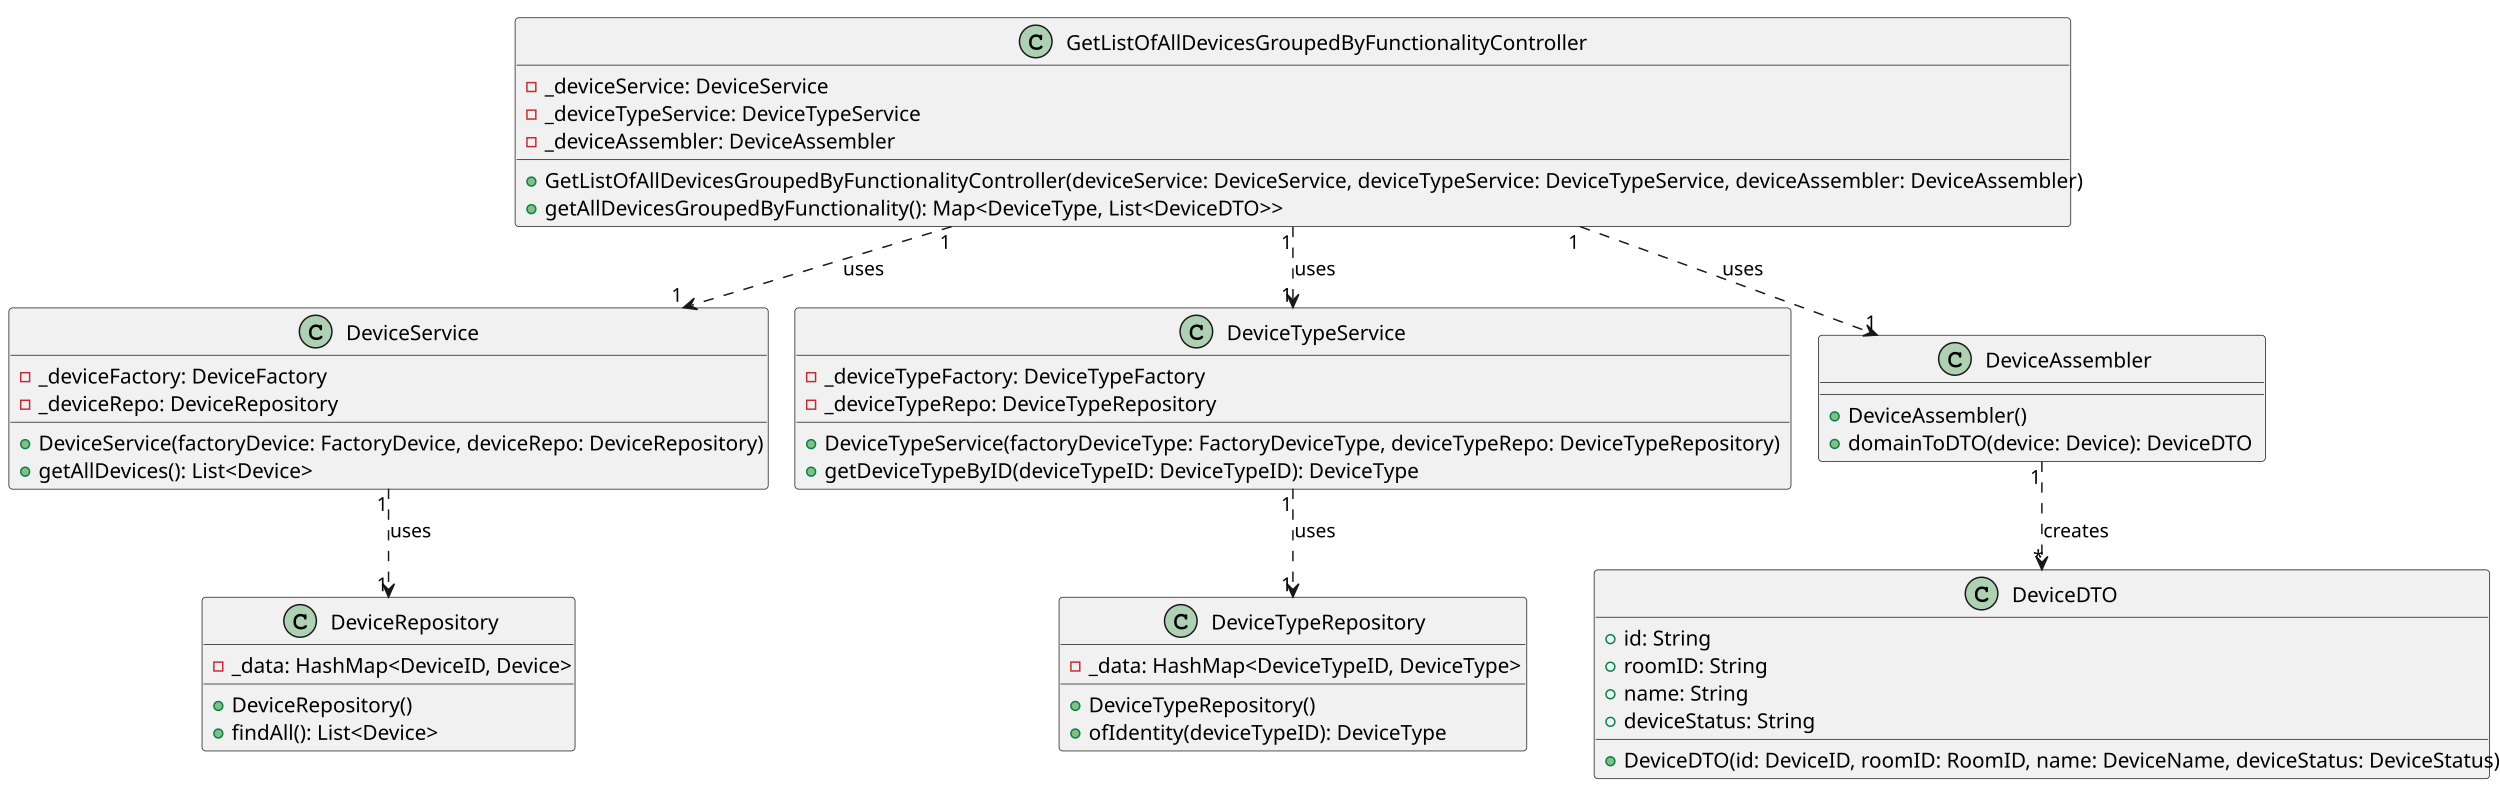
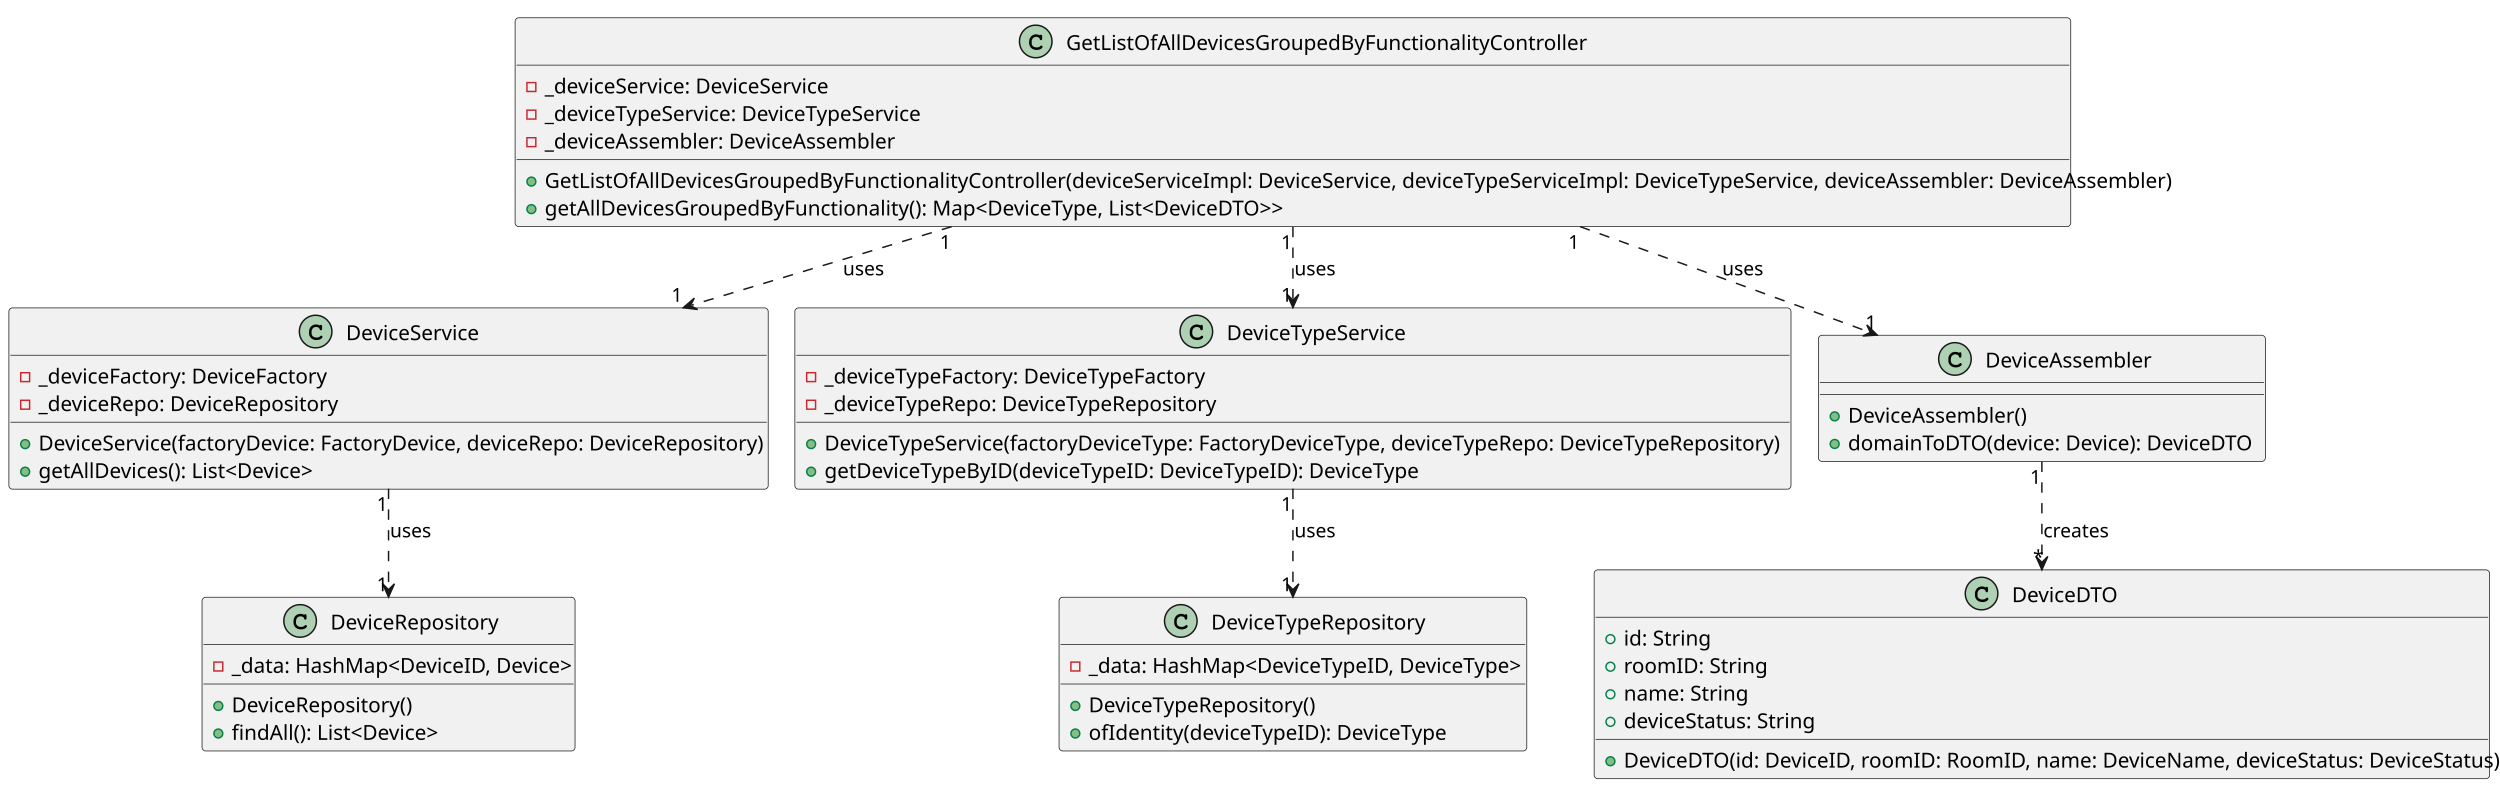
<svg xmlns="http://www.w3.org/2000/svg" contentStyleType="text/css" height="533px" preserveAspectRatio="none" style="width:1689px;height:533px;background:#FFFFFF;" version="1.1" viewBox="0 0 1689 533" width="1689px" zoomAndPan="magnify">
  <defs />
  <g>
    <g id="elem_GetListOfAllDevicesGroupedByFunctionalityController">
      <rect codeLine="4" fill="#F1F1F1" height="141.106" id="GetListOfAllDevicesGroupedByFunctionalityController" rx="2.5" ry="2.5" style="stroke:#181818;stroke-width:0.5;" width="1051" x="348" y="12" />
      <ellipse cx="699.75" cy="28" fill="#ADD1B2" rx="11" ry="11" style="stroke:#181818;stroke-width:1.0;" />
      <path d="M702.516,23.875 Q702.672,23.656 702.859,23.547 Q703.047,23.438 703.266,23.438 Q703.641,23.438 703.875,23.703 Q704.109,23.953 704.109,24.562 L704.109,26.016 Q704.109,26.625 703.875,26.891 Q703.641,27.156 703.266,27.156 Q702.922,27.156 702.719,26.953 Q702.516,26.766 702.406,26.25 Q702.359,25.891 702.172,25.703 Q701.844,25.328 701.234,25.109 Q700.625,24.891 700,24.891 Q699.234,24.891 698.594,25.219 Q697.969,25.547 697.469,26.297 Q696.984,27.047 696.984,28.078 L696.984,29.172 Q696.984,30.406 697.875,31.234 Q698.766,32.047 700.359,32.047 Q701.297,32.047 701.953,31.797 Q702.344,31.641 702.766,31.203 Q703.031,30.938 703.172,30.859 Q703.328,30.781 703.531,30.781 Q703.859,30.781 704.109,31.047 Q704.375,31.297 704.375,31.641 Q704.375,31.984 704.031,32.391 Q703.531,32.969 702.734,33.297 Q701.656,33.75 700.359,33.75 Q698.844,33.75 697.641,33.125 Q696.656,32.625 695.969,31.562 Q695.281,30.484 695.281,29.203 L695.281,28.047 Q695.281,26.719 695.891,25.578 Q696.516,24.422 697.609,23.812 Q698.703,23.188 699.938,23.188 Q700.672,23.188 701.312,23.359 Q701.969,23.516 702.516,23.875 Z " fill="#000000" />
      <text fill="#000000" font-family="sans-serif" font-size="14" lengthAdjust="spacing" textLength="339" x="720.25" y="33.797">GetListOfAllDevicesGroupedByFunctionalityController</text>
      <line style="stroke:#181818;stroke-width:0.5;" x1="349" x2="1398" y1="44" y2="44" />
      <rect fill="none" height="6" style="stroke:#C82930;stroke-width:1.0;" width="6" x="356" y="55.81" />
      <text fill="#000000" font-family="sans-serif" font-size="14" lengthAdjust="spacing" textLength="194" x="368" y="63.107">_deviceService: DeviceService</text>
      <rect fill="none" height="6" style="stroke:#C82930;stroke-width:1.0;" width="6" x="356" y="74.432" />
      <text fill="#000000" font-family="sans-serif" font-size="14" lengthAdjust="spacing" textLength="258" x="368" y="81.728">_deviceTypeService: DeviceTypeService</text>
      <rect fill="none" height="6" style="stroke:#C82930;stroke-width:1.0;" width="6" x="356" y="93.053" />
      <text fill="#000000" font-family="sans-serif" font-size="14" lengthAdjust="spacing" textLength="232" x="368" y="100.35">_deviceAssembler: DeviceAssembler</text>
      <line style="stroke:#181818;stroke-width:0.5;" x1="349" x2="1398" y1="107.863" y2="107.863" />
      <ellipse cx="359" cy="122.674" fill="#84BE84" rx="3" ry="3" style="stroke:#038048;stroke-width:1.0;" />
-       <text fill="#000000" font-family="sans-serif" font-size="14" lengthAdjust="spacing" textLength="1025" x="368" y="126.971">GetListOfAllDevicesGroupedByFunctionalityController(deviceService: DeviceService, deviceTypeService: DeviceTypeService, deviceAssembler: DeviceAssembler)</text>
+       <text fill="#000000" font-family="sans-serif" font-size="14" lengthAdjust="spacing" textLength="1025" x="368" y="126.971">GetListOfAllDevicesGroupedByFunctionalityController(deviceServiceImpl: DeviceService, deviceTypeServiceImpl: DeviceTypeService, deviceAssembler: DeviceAssembler)</text>
      <ellipse cx="359" cy="141.295" fill="#84BE84" rx="3" ry="3" style="stroke:#038048;stroke-width:1.0;" />
      <text fill="#000000" font-family="sans-serif" font-size="14" lengthAdjust="spacing" textLength="492" x="368" y="145.592">getAllDevicesGroupedByFunctionality(): Map&lt;DeviceType, List&lt;DeviceDTO&gt;&gt;</text>
    </g>
    <g id="elem_DeviceService">
      <rect codeLine="14" fill="#F1F1F1" height="122.484" id="DeviceService" rx="2.5" ry="2.5" style="stroke:#181818;stroke-width:0.5;" width="513" x="6" y="208" />
      <ellipse cx="213.25" cy="224" fill="#ADD1B2" rx="11" ry="11" style="stroke:#181818;stroke-width:1.0;" />
      <path d="M216.016,219.875 Q216.172,219.656 216.359,219.547 Q216.547,219.438 216.766,219.438 Q217.141,219.438 217.375,219.703 Q217.609,219.953 217.609,220.562 L217.609,222.016 Q217.609,222.625 217.375,222.891 Q217.141,223.156 216.766,223.156 Q216.422,223.156 216.219,222.953 Q216.016,222.766 215.906,222.25 Q215.859,221.891 215.672,221.703 Q215.344,221.328 214.734,221.109 Q214.125,220.891 213.5,220.891 Q212.734,220.891 212.094,221.219 Q211.469,221.547 210.969,222.297 Q210.484,223.047 210.484,224.078 L210.484,225.172 Q210.484,226.406 211.375,227.234 Q212.266,228.047 213.859,228.047 Q214.797,228.047 215.453,227.797 Q215.844,227.641 216.266,227.203 Q216.531,226.938 216.672,226.859 Q216.828,226.781 217.031,226.781 Q217.359,226.781 217.609,227.047 Q217.875,227.297 217.875,227.641 Q217.875,227.984 217.531,228.391 Q217.031,228.969 216.234,229.297 Q215.156,229.75 213.859,229.75 Q212.344,229.75 211.141,229.125 Q210.156,228.625 209.469,227.562 Q208.781,226.484 208.781,225.203 L208.781,224.047 Q208.781,222.719 209.391,221.578 Q210.016,220.422 211.109,219.812 Q212.203,219.188 213.438,219.188 Q214.172,219.188 214.812,219.359 Q215.469,219.516 216.016,219.875 Z " fill="#000000" />
      <text fill="#000000" font-family="sans-serif" font-size="14" lengthAdjust="spacing" textLength="90" x="233.75" y="229.797">DeviceService</text>
      <line style="stroke:#181818;stroke-width:0.5;" x1="7" x2="518" y1="240" y2="240" />
      <rect fill="none" height="6" style="stroke:#C82930;stroke-width:1.0;" width="6" x="14" y="251.81" />
      <text fill="#000000" font-family="sans-serif" font-size="14" lengthAdjust="spacing" textLength="196" x="26" y="259.107">_deviceFactory: DeviceFactory</text>
      <rect fill="none" height="6" style="stroke:#C82930;stroke-width:1.0;" width="6" x="14" y="270.432" />
      <text fill="#000000" font-family="sans-serif" font-size="14" lengthAdjust="spacing" textLength="202" x="26" y="277.728">_deviceRepo: DeviceRepository</text>
      <line style="stroke:#181818;stroke-width:0.5;" x1="7" x2="518" y1="285.242" y2="285.242" />
      <ellipse cx="17" cy="300.053" fill="#84BE84" rx="3" ry="3" style="stroke:#038048;stroke-width:1.0;" />
      <text fill="#000000" font-family="sans-serif" font-size="14" lengthAdjust="spacing" textLength="487" x="26" y="304.35">DeviceService(factoryDevice: FactoryDevice, deviceRepo: DeviceRepository)</text>
      <ellipse cx="17" cy="318.674" fill="#84BE84" rx="3" ry="3" style="stroke:#038048;stroke-width:1.0;" />
      <text fill="#000000" font-family="sans-serif" font-size="14" lengthAdjust="spacing" textLength="184" x="26" y="322.971">getAllDevices(): List&lt;Device&gt;</text>
    </g>
    <g id="elem_DeviceTypeService">
      <rect codeLine="21" fill="#F1F1F1" height="122.484" id="DeviceTypeService" rx="2.5" ry="2.5" style="stroke:#181818;stroke-width:0.5;" width="673" x="537" y="208" />
      <ellipse cx="808.25" cy="224" fill="#ADD1B2" rx="11" ry="11" style="stroke:#181818;stroke-width:1.0;" />
      <path d="M811.016,219.875 Q811.172,219.656 811.359,219.547 Q811.547,219.438 811.766,219.438 Q812.141,219.438 812.375,219.703 Q812.609,219.953 812.609,220.562 L812.609,222.016 Q812.609,222.625 812.375,222.891 Q812.141,223.156 811.766,223.156 Q811.422,223.156 811.219,222.953 Q811.016,222.766 810.906,222.25 Q810.859,221.891 810.672,221.703 Q810.344,221.328 809.734,221.109 Q809.125,220.891 808.5,220.891 Q807.734,220.891 807.094,221.219 Q806.469,221.547 805.969,222.297 Q805.484,223.047 805.484,224.078 L805.484,225.172 Q805.484,226.406 806.375,227.234 Q807.266,228.047 808.859,228.047 Q809.797,228.047 810.453,227.797 Q810.844,227.641 811.266,227.203 Q811.531,226.938 811.672,226.859 Q811.828,226.781 812.031,226.781 Q812.359,226.781 812.609,227.047 Q812.875,227.297 812.875,227.641 Q812.875,227.984 812.531,228.391 Q812.031,228.969 811.234,229.297 Q810.156,229.75 808.859,229.75 Q807.344,229.75 806.141,229.125 Q805.156,228.625 804.469,227.562 Q803.781,226.484 803.781,225.203 L803.781,224.047 Q803.781,222.719 804.391,221.578 Q805.016,220.422 806.109,219.812 Q807.203,219.188 808.438,219.188 Q809.172,219.188 809.812,219.359 Q810.469,219.516 811.016,219.875 Z " fill="#000000" />
      <text fill="#000000" font-family="sans-serif" font-size="14" lengthAdjust="spacing" textLength="122" x="828.75" y="229.797">DeviceTypeService</text>
      <line style="stroke:#181818;stroke-width:0.5;" x1="538" x2="1209" y1="240" y2="240" />
      <rect fill="none" height="6" style="stroke:#C82930;stroke-width:1.0;" width="6" x="545" y="251.81" />
      <text fill="#000000" font-family="sans-serif" font-size="14" lengthAdjust="spacing" textLength="260" x="557" y="259.107">_deviceTypeFactory: DeviceTypeFactory</text>
      <rect fill="none" height="6" style="stroke:#C82930;stroke-width:1.0;" width="6" x="545" y="270.432" />
      <text fill="#000000" font-family="sans-serif" font-size="14" lengthAdjust="spacing" textLength="266" x="557" y="277.728">_deviceTypeRepo: DeviceTypeRepository</text>
      <line style="stroke:#181818;stroke-width:0.5;" x1="538" x2="1209" y1="285.242" y2="285.242" />
      <ellipse cx="548" cy="300.053" fill="#84BE84" rx="3" ry="3" style="stroke:#038048;stroke-width:1.0;" />
      <text fill="#000000" font-family="sans-serif" font-size="14" lengthAdjust="spacing" textLength="647" x="557" y="304.35">DeviceTypeService(factoryDeviceType: FactoryDeviceType, deviceTypeRepo: DeviceTypeRepository)</text>
      <ellipse cx="548" cy="318.674" fill="#84BE84" rx="3" ry="3" style="stroke:#038048;stroke-width:1.0;" />
      <text fill="#000000" font-family="sans-serif" font-size="14" lengthAdjust="spacing" textLength="399" x="557" y="322.971">getDeviceTypeByID(deviceTypeID: DeviceTypeID): DeviceType</text>
    </g>
    <g id="elem_DeviceRepository">
      <rect codeLine="28" fill="#F1F1F1" height="103.863" id="DeviceRepository" rx="2.5" ry="2.5" style="stroke:#181818;stroke-width:0.5;" width="252" x="136.5" y="403.5" />
      <ellipse cx="202.75" cy="419.5" fill="#ADD1B2" rx="11" ry="11" style="stroke:#181818;stroke-width:1.0;" />
      <path d="M205.516,415.375 Q205.672,415.156 205.859,415.047 Q206.047,414.938 206.266,414.938 Q206.641,414.938 206.875,415.203 Q207.109,415.453 207.109,416.062 L207.109,417.516 Q207.109,418.125 206.875,418.391 Q206.641,418.656 206.266,418.656 Q205.922,418.656 205.719,418.453 Q205.516,418.266 205.406,417.75 Q205.359,417.391 205.172,417.203 Q204.844,416.828 204.234,416.609 Q203.625,416.391 203,416.391 Q202.234,416.391 201.594,416.719 Q200.969,417.047 200.469,417.797 Q199.984,418.547 199.984,419.578 L199.984,420.672 Q199.984,421.906 200.875,422.734 Q201.766,423.547 203.359,423.547 Q204.297,423.547 204.953,423.297 Q205.344,423.141 205.766,422.703 Q206.031,422.438 206.172,422.359 Q206.328,422.281 206.531,422.281 Q206.859,422.281 207.109,422.547 Q207.375,422.797 207.375,423.141 Q207.375,423.484 207.031,423.891 Q206.531,424.469 205.734,424.797 Q204.656,425.25 203.359,425.25 Q201.844,425.25 200.641,424.625 Q199.656,424.125 198.969,423.062 Q198.281,421.984 198.281,420.703 L198.281,419.547 Q198.281,418.219 198.891,417.078 Q199.516,415.922 200.609,415.312 Q201.703,414.688 202.938,414.688 Q203.672,414.688 204.312,414.859 Q204.969,415.016 205.516,415.375 Z " fill="#000000" />
      <text fill="#000000" font-family="sans-serif" font-size="14" lengthAdjust="spacing" textLength="111" x="223.25" y="425.297">DeviceRepository</text>
      <line style="stroke:#181818;stroke-width:0.5;" x1="137.5" x2="387.5" y1="435.5" y2="435.5" />
      <rect fill="none" height="6" style="stroke:#C82930;stroke-width:1.0;" width="6" x="144.5" y="447.31" />
      <text fill="#000000" font-family="sans-serif" font-size="14" lengthAdjust="spacing" textLength="226" x="156.5" y="454.607">_data: HashMap&lt;DeviceID, Device&gt;</text>
      <line style="stroke:#181818;stroke-width:0.5;" x1="137.5" x2="387.5" y1="462.121" y2="462.121" />
      <ellipse cx="147.5" cy="476.932" fill="#84BE84" rx="3" ry="3" style="stroke:#038048;stroke-width:1.0;" />
      <text fill="#000000" font-family="sans-serif" font-size="14" lengthAdjust="spacing" textLength="121" x="156.5" y="481.228">DeviceRepository()</text>
      <ellipse cx="147.5" cy="495.553" fill="#84BE84" rx="3" ry="3" style="stroke:#038048;stroke-width:1.0;" />
      <text fill="#000000" font-family="sans-serif" font-size="14" lengthAdjust="spacing" textLength="137" x="156.5" y="499.85">findAll(): List&lt;Device&gt;</text>
    </g>
    <g id="elem_DeviceTypeRepository">
      <rect codeLine="34" fill="#F1F1F1" height="103.863" id="DeviceTypeRepository" rx="2.5" ry="2.5" style="stroke:#181818;stroke-width:0.5;" width="316" x="715.5" y="403.5" />
      <ellipse cx="797.75" cy="419.5" fill="#ADD1B2" rx="11" ry="11" style="stroke:#181818;stroke-width:1.0;" />
      <path d="M800.516,415.375 Q800.672,415.156 800.859,415.047 Q801.047,414.938 801.266,414.938 Q801.641,414.938 801.875,415.203 Q802.109,415.453 802.109,416.062 L802.109,417.516 Q802.109,418.125 801.875,418.391 Q801.641,418.656 801.266,418.656 Q800.922,418.656 800.719,418.453 Q800.516,418.266 800.406,417.75 Q800.359,417.391 800.172,417.203 Q799.844,416.828 799.234,416.609 Q798.625,416.391 798,416.391 Q797.234,416.391 796.594,416.719 Q795.969,417.047 795.469,417.797 Q794.984,418.547 794.984,419.578 L794.984,420.672 Q794.984,421.906 795.875,422.734 Q796.766,423.547 798.359,423.547 Q799.297,423.547 799.953,423.297 Q800.344,423.141 800.766,422.703 Q801.031,422.438 801.172,422.359 Q801.328,422.281 801.531,422.281 Q801.859,422.281 802.109,422.547 Q802.375,422.797 802.375,423.141 Q802.375,423.484 802.031,423.891 Q801.531,424.469 800.734,424.797 Q799.656,425.25 798.359,425.25 Q796.844,425.25 795.641,424.625 Q794.656,424.125 793.969,423.062 Q793.281,421.984 793.281,420.703 L793.281,419.547 Q793.281,418.219 793.891,417.078 Q794.516,415.922 795.609,415.312 Q796.703,414.688 797.938,414.688 Q798.672,414.688 799.312,414.859 Q799.969,415.016 800.516,415.375 Z " fill="#000000" />
      <text fill="#000000" font-family="sans-serif" font-size="14" lengthAdjust="spacing" textLength="143" x="818.25" y="425.297">DeviceTypeRepository</text>
      <line style="stroke:#181818;stroke-width:0.5;" x1="716.5" x2="1030.5" y1="435.5" y2="435.5" />
      <rect fill="none" height="6" style="stroke:#C82930;stroke-width:1.0;" width="6" x="723.5" y="447.31" />
      <text fill="#000000" font-family="sans-serif" font-size="14" lengthAdjust="spacing" textLength="290" x="735.5" y="454.607">_data: HashMap&lt;DeviceTypeID, DeviceType&gt;</text>
      <line style="stroke:#181818;stroke-width:0.5;" x1="716.5" x2="1030.5" y1="462.121" y2="462.121" />
      <ellipse cx="726.5" cy="476.932" fill="#84BE84" rx="3" ry="3" style="stroke:#038048;stroke-width:1.0;" />
      <text fill="#000000" font-family="sans-serif" font-size="14" lengthAdjust="spacing" textLength="153" x="735.5" y="481.228">DeviceTypeRepository()</text>
      <ellipse cx="726.5" cy="495.553" fill="#84BE84" rx="3" ry="3" style="stroke:#038048;stroke-width:1.0;" />
      <text fill="#000000" font-family="sans-serif" font-size="14" lengthAdjust="spacing" textLength="236" x="735.5" y="499.85">ofIdentity(deviceTypeID): DeviceType</text>
    </g>
    <g id="elem_DeviceAssembler">
      <rect codeLine="40" fill="#F1F1F1" height="85.242" id="DeviceAssembler" rx="2.5" ry="2.5" style="stroke:#181818;stroke-width:0.5;" width="302" x="1228.5" y="226.5" />
      <ellipse cx="1320.75" cy="242.5" fill="#ADD1B2" rx="11" ry="11" style="stroke:#181818;stroke-width:1.0;" />
      <path d="M1323.516,238.375 Q1323.672,238.156 1323.859,238.047 Q1324.047,237.938 1324.266,237.938 Q1324.641,237.938 1324.875,238.203 Q1325.109,238.453 1325.109,239.062 L1325.109,240.516 Q1325.109,241.125 1324.875,241.391 Q1324.641,241.656 1324.266,241.656 Q1323.922,241.656 1323.719,241.453 Q1323.516,241.266 1323.406,240.75 Q1323.359,240.391 1323.172,240.203 Q1322.844,239.828 1322.234,239.609 Q1321.625,239.391 1321,239.391 Q1320.234,239.391 1319.594,239.719 Q1318.969,240.047 1318.469,240.797 Q1317.984,241.547 1317.984,242.578 L1317.984,243.672 Q1317.984,244.906 1318.875,245.734 Q1319.766,246.547 1321.359,246.547 Q1322.297,246.547 1322.953,246.297 Q1323.344,246.141 1323.766,245.703 Q1324.031,245.438 1324.172,245.359 Q1324.328,245.281 1324.531,245.281 Q1324.859,245.281 1325.109,245.547 Q1325.375,245.797 1325.375,246.141 Q1325.375,246.484 1325.031,246.891 Q1324.531,247.469 1323.734,247.797 Q1322.656,248.25 1321.359,248.25 Q1319.844,248.25 1318.641,247.625 Q1317.656,247.125 1316.969,246.062 Q1316.281,244.984 1316.281,243.703 L1316.281,242.547 Q1316.281,241.219 1316.891,240.078 Q1317.516,238.922 1318.609,238.312 Q1319.703,237.688 1320.938,237.688 Q1321.672,237.688 1322.312,237.859 Q1322.969,238.016 1323.516,238.375 Z " fill="#000000" />
      <text fill="#000000" font-family="sans-serif" font-size="14" lengthAdjust="spacing" textLength="109" x="1341.25" y="248.297">DeviceAssembler</text>
      <line style="stroke:#181818;stroke-width:0.5;" x1="1229.5" x2="1529.5" y1="258.5" y2="258.5" />
      <line style="stroke:#181818;stroke-width:0.5;" x1="1229.5" x2="1529.5" y1="266.5" y2="266.5" />
      <ellipse cx="1239.5" cy="281.31" fill="#84BE84" rx="3" ry="3" style="stroke:#038048;stroke-width:1.0;" />
      <text fill="#000000" font-family="sans-serif" font-size="14" lengthAdjust="spacing" textLength="119" x="1248.5" y="285.607">DeviceAssembler()</text>
      <ellipse cx="1239.5" cy="299.932" fill="#84BE84" rx="3" ry="3" style="stroke:#038048;stroke-width:1.0;" />
      <text fill="#000000" font-family="sans-serif" font-size="14" lengthAdjust="spacing" textLength="276" x="1248.5" y="304.228">domainToDTO(device: Device): DeviceDTO</text>
    </g>
    <g id="elem_DeviceDTO">
      <rect codeLine="45" fill="#F1F1F1" height="141.106" id="DeviceDTO" rx="2.5" ry="2.5" style="stroke:#181818;stroke-width:0.5;" width="605" x="1077" y="385" />
      <ellipse cx="1338.75" cy="401" fill="#ADD1B2" rx="11" ry="11" style="stroke:#181818;stroke-width:1.0;" />
      <path d="M1341.516,396.875 Q1341.672,396.656 1341.859,396.547 Q1342.047,396.438 1342.266,396.438 Q1342.641,396.438 1342.875,396.703 Q1343.109,396.953 1343.109,397.562 L1343.109,399.016 Q1343.109,399.625 1342.875,399.891 Q1342.641,400.156 1342.266,400.156 Q1341.922,400.156 1341.719,399.953 Q1341.516,399.766 1341.406,399.25 Q1341.359,398.891 1341.172,398.703 Q1340.844,398.328 1340.234,398.109 Q1339.625,397.891 1339,397.891 Q1338.234,397.891 1337.594,398.219 Q1336.969,398.547 1336.469,399.297 Q1335.984,400.047 1335.984,401.078 L1335.984,402.172 Q1335.984,403.406 1336.875,404.234 Q1337.766,405.047 1339.359,405.047 Q1340.297,405.047 1340.953,404.797 Q1341.344,404.641 1341.766,404.203 Q1342.031,403.938 1342.172,403.859 Q1342.328,403.781 1342.531,403.781 Q1342.859,403.781 1343.109,404.047 Q1343.375,404.297 1343.375,404.641 Q1343.375,404.984 1343.031,405.391 Q1342.531,405.969 1341.734,406.297 Q1340.656,406.75 1339.359,406.75 Q1337.844,406.75 1336.641,406.125 Q1335.656,405.625 1334.969,404.562 Q1334.281,403.484 1334.281,402.203 L1334.281,401.047 Q1334.281,399.719 1334.891,398.578 Q1335.516,397.422 1336.609,396.812 Q1337.703,396.188 1338.938,396.188 Q1339.672,396.188 1340.312,396.359 Q1340.969,396.516 1341.516,396.875 Z " fill="#000000" />
      <text fill="#000000" font-family="sans-serif" font-size="14" lengthAdjust="spacing" textLength="73" x="1359.25" y="406.797">DeviceDTO</text>
      <line style="stroke:#181818;stroke-width:0.5;" x1="1078" x2="1681" y1="417" y2="417" />
      <ellipse cx="1088" cy="431.81" fill="none" rx="3" ry="3" style="stroke:#038048;stroke-width:1.0;" />
      <text fill="#000000" font-family="sans-serif" font-size="14" lengthAdjust="spacing" textLength="56" x="1097" y="436.107">id: String</text>
      <ellipse cx="1088" cy="450.432" fill="none" rx="3" ry="3" style="stroke:#038048;stroke-width:1.0;" />
      <text fill="#000000" font-family="sans-serif" font-size="14" lengthAdjust="spacing" textLength="90" x="1097" y="454.728">roomID: String</text>
      <ellipse cx="1088" cy="469.053" fill="none" rx="3" ry="3" style="stroke:#038048;stroke-width:1.0;" />
      <text fill="#000000" font-family="sans-serif" font-size="14" lengthAdjust="spacing" textLength="80" x="1097" y="473.35">name: String</text>
      <ellipse cx="1088" cy="487.674" fill="none" rx="3" ry="3" style="stroke:#038048;stroke-width:1.0;" />
      <text fill="#000000" font-family="sans-serif" font-size="14" lengthAdjust="spacing" textLength="126" x="1097" y="491.971">deviceStatus: String</text>
      <line style="stroke:#181818;stroke-width:0.5;" x1="1078" x2="1681" y1="499.484" y2="499.484" />
      <ellipse cx="1088" cy="514.295" fill="#84BE84" rx="3" ry="3" style="stroke:#038048;stroke-width:1.0;" />
      <text fill="#000000" font-family="sans-serif" font-size="14" lengthAdjust="spacing" textLength="579" x="1097" y="518.592">DeviceDTO(id: DeviceID, roomID: RoomID, name: DeviceName, deviceStatus: DeviceStatus)</text>
    </g>
    <polygon fill="#181818" points="461.61,207.876,471.382,209.104,466.396,206.431,469.069,201.445,461.61,207.876" style="stroke:#181818;stroke-width:1.0;" />
    <path d="M642.942,153.12 C583.266,171.14 525.267,188.654 467.353,206.142 " fill="none" style="stroke:#181818;stroke-width:1.0;stroke-dasharray:7.0,7.0;" />
    <text fill="#000000" font-family="sans-serif" font-size="13" lengthAdjust="spacing" textLength="28" x="569.5" y="186.028">uses</text>
    <text fill="#000000" font-family="sans-serif" font-size="13" lengthAdjust="spacing" textLength="7" x="453.61" y="203.904">1</text>
    <text fill="#000000" font-family="sans-serif" font-size="13" lengthAdjust="spacing" textLength="7" x="634.942" y="168.148">1</text>
    <polygon fill="#181818" points="873.5,207.811,877.5,198.811,873.5,202.811,869.5,198.811,873.5,207.811" style="stroke:#181818;stroke-width:1.0;" />
    <path d="M873.5,153.251 C873.5,171.212 873.5,184.383 873.5,201.811 " fill="none" style="stroke:#181818;stroke-width:1.0;stroke-dasharray:7.0,7.0;" />
    <text fill="#000000" font-family="sans-serif" font-size="13" lengthAdjust="spacing" textLength="28" x="874.5" y="186.028">uses</text>
    <text fill="#000000" font-family="sans-serif" font-size="13" lengthAdjust="spacing" textLength="7" x="865.5" y="203.839">1</text>
    <text fill="#000000" font-family="sans-serif" font-size="13" lengthAdjust="spacing" textLength="7" x="865.5" y="168.28">1</text>
    <polygon fill="#181818" points="262.5,403.394,266.5,394.394,262.5,398.394,258.5,394.394,262.5,403.394" style="stroke:#181818;stroke-width:1.0;" />
    <path d="M262.5,330.157 C262.5,353.817 262.5,374.695 262.5,397.394 " fill="none" style="stroke:#181818;stroke-width:1.0;stroke-dasharray:7.0,7.0;" />
    <text fill="#000000" font-family="sans-serif" font-size="13" lengthAdjust="spacing" textLength="28" x="263.5" y="363.028">uses</text>
    <text fill="#000000" font-family="sans-serif" font-size="13" lengthAdjust="spacing" textLength="7" x="254.5" y="399.422">1</text>
    <text fill="#000000" font-family="sans-serif" font-size="13" lengthAdjust="spacing" textLength="7" x="254.5" y="345.185">1</text>
    <polygon fill="#181818" points="873.5,403.394,877.5,394.394,873.5,398.394,869.5,394.394,873.5,403.394" style="stroke:#181818;stroke-width:1.0;" />
    <path d="M873.5,330.157 C873.5,353.817 873.5,374.695 873.5,397.394 " fill="none" style="stroke:#181818;stroke-width:1.0;stroke-dasharray:7.0,7.0;" />
    <text fill="#000000" font-family="sans-serif" font-size="13" lengthAdjust="spacing" textLength="28" x="874.5" y="363.028">uses</text>
    <text fill="#000000" font-family="sans-serif" font-size="13" lengthAdjust="spacing" textLength="7" x="865.5" y="399.422">1</text>
    <text fill="#000000" font-family="sans-serif" font-size="13" lengthAdjust="spacing" textLength="7" x="865.5" y="345.185">1</text>
    <polygon fill="#181818" points="1268.263,226.374,1261.218,219.491,1263.576,224.633,1258.434,226.991,1268.263,226.374" style="stroke:#181818;stroke-width:1.0;" />
    <path d="M1067.497,153.107 C1116.787,170.903 1169.628,190.076 1218.5,208 C1234.603,213.906 1245.97,218.098 1262.638,224.285 " fill="none" style="stroke:#181818;stroke-width:1.0;stroke-dasharray:7.0,7.0;" />
    <text fill="#000000" font-family="sans-serif" font-size="13" lengthAdjust="spacing" textLength="28" x="1163.5" y="186.028">uses</text>
    <text fill="#000000" font-family="sans-serif" font-size="13" lengthAdjust="spacing" textLength="7" x="1260.263" y="222.402">1</text>
    <text fill="#000000" font-family="sans-serif" font-size="13" lengthAdjust="spacing" textLength="7" x="1059.497" y="168.136">1</text>
    <polygon fill="#181818" points="1379.5,384.935,1383.5,375.935,1379.5,379.935,1375.5,375.935,1379.5,384.935" style="stroke:#181818;stroke-width:1.0;" />
    <path d="M1379.5,311.866 C1379.5,333.449 1379.5,354.339 1379.5,378.935 " fill="none" style="stroke:#181818;stroke-width:1.0;stroke-dasharray:7.0,7.0;" />
    <text fill="#000000" font-family="sans-serif" font-size="13" lengthAdjust="spacing" textLength="43" x="1380.5" y="363.028">creates</text>
    <text fill="#000000" font-family="sans-serif" font-size="13" lengthAdjust="spacing" textLength="5" x="1373.5" y="380.964">*</text>
    <text fill="#000000" font-family="sans-serif" font-size="13" lengthAdjust="spacing" textLength="7" x="1371.5" y="326.894">1</text>
  </g>
</svg>
